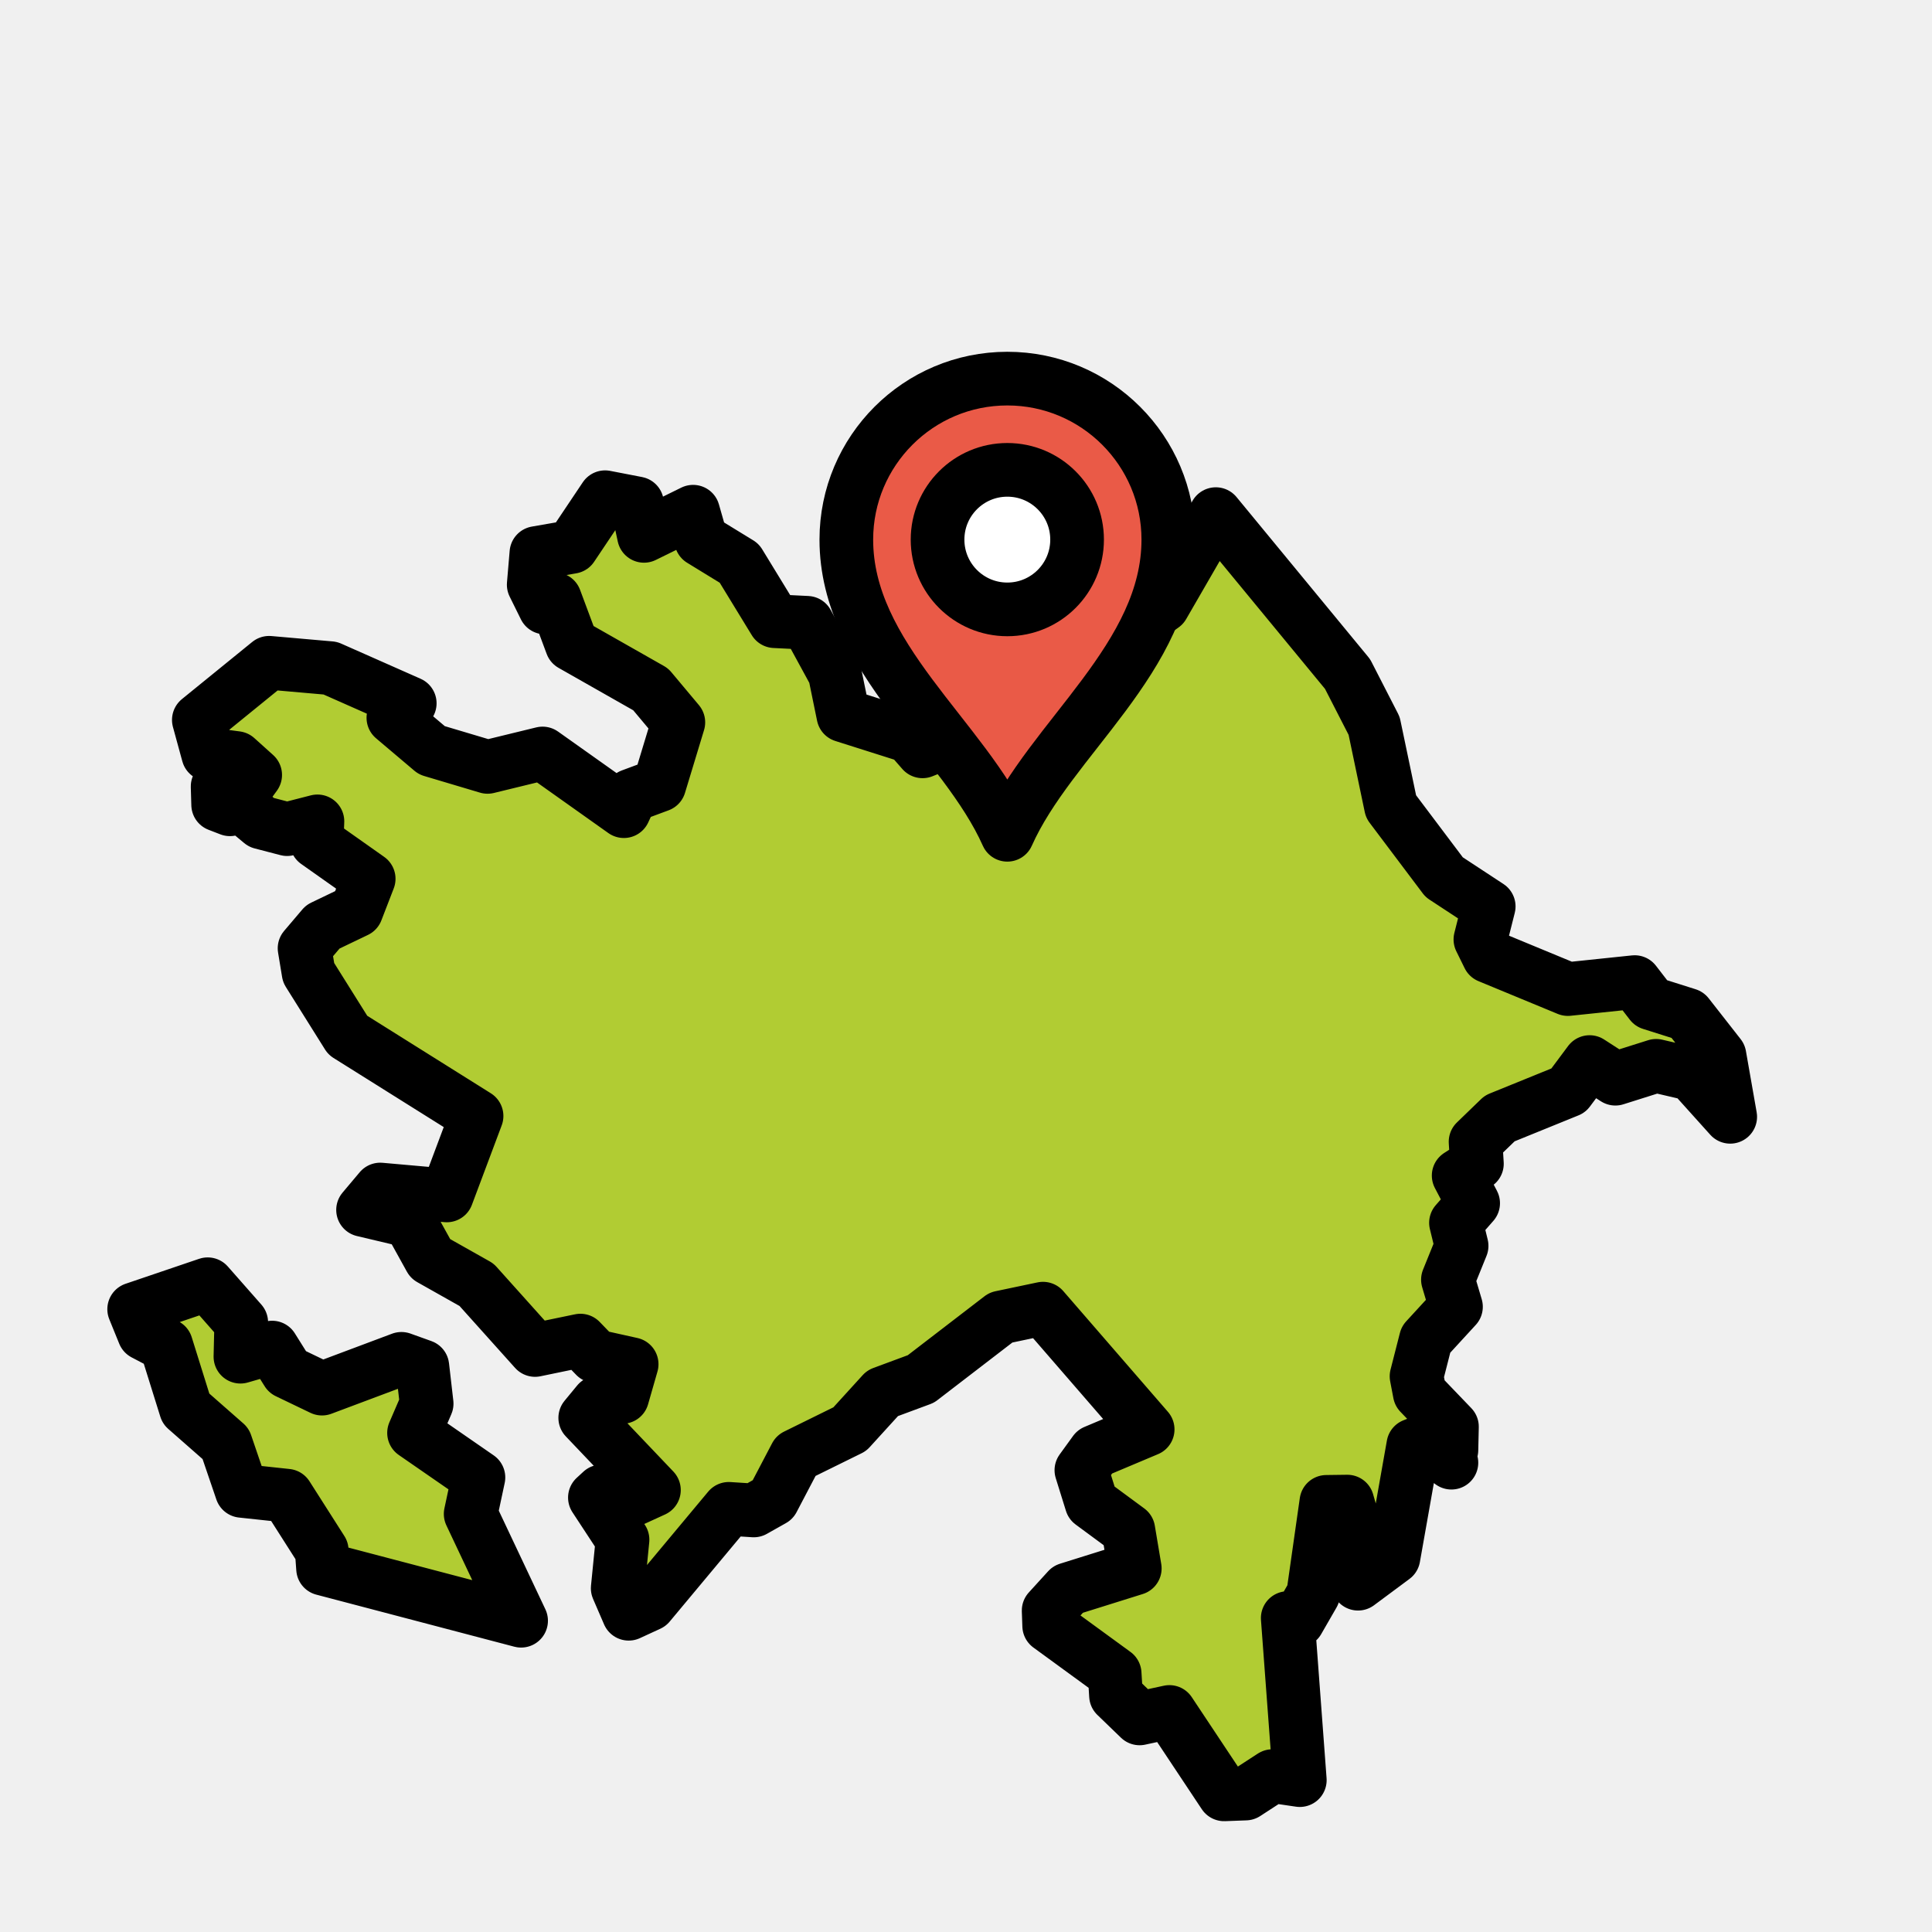
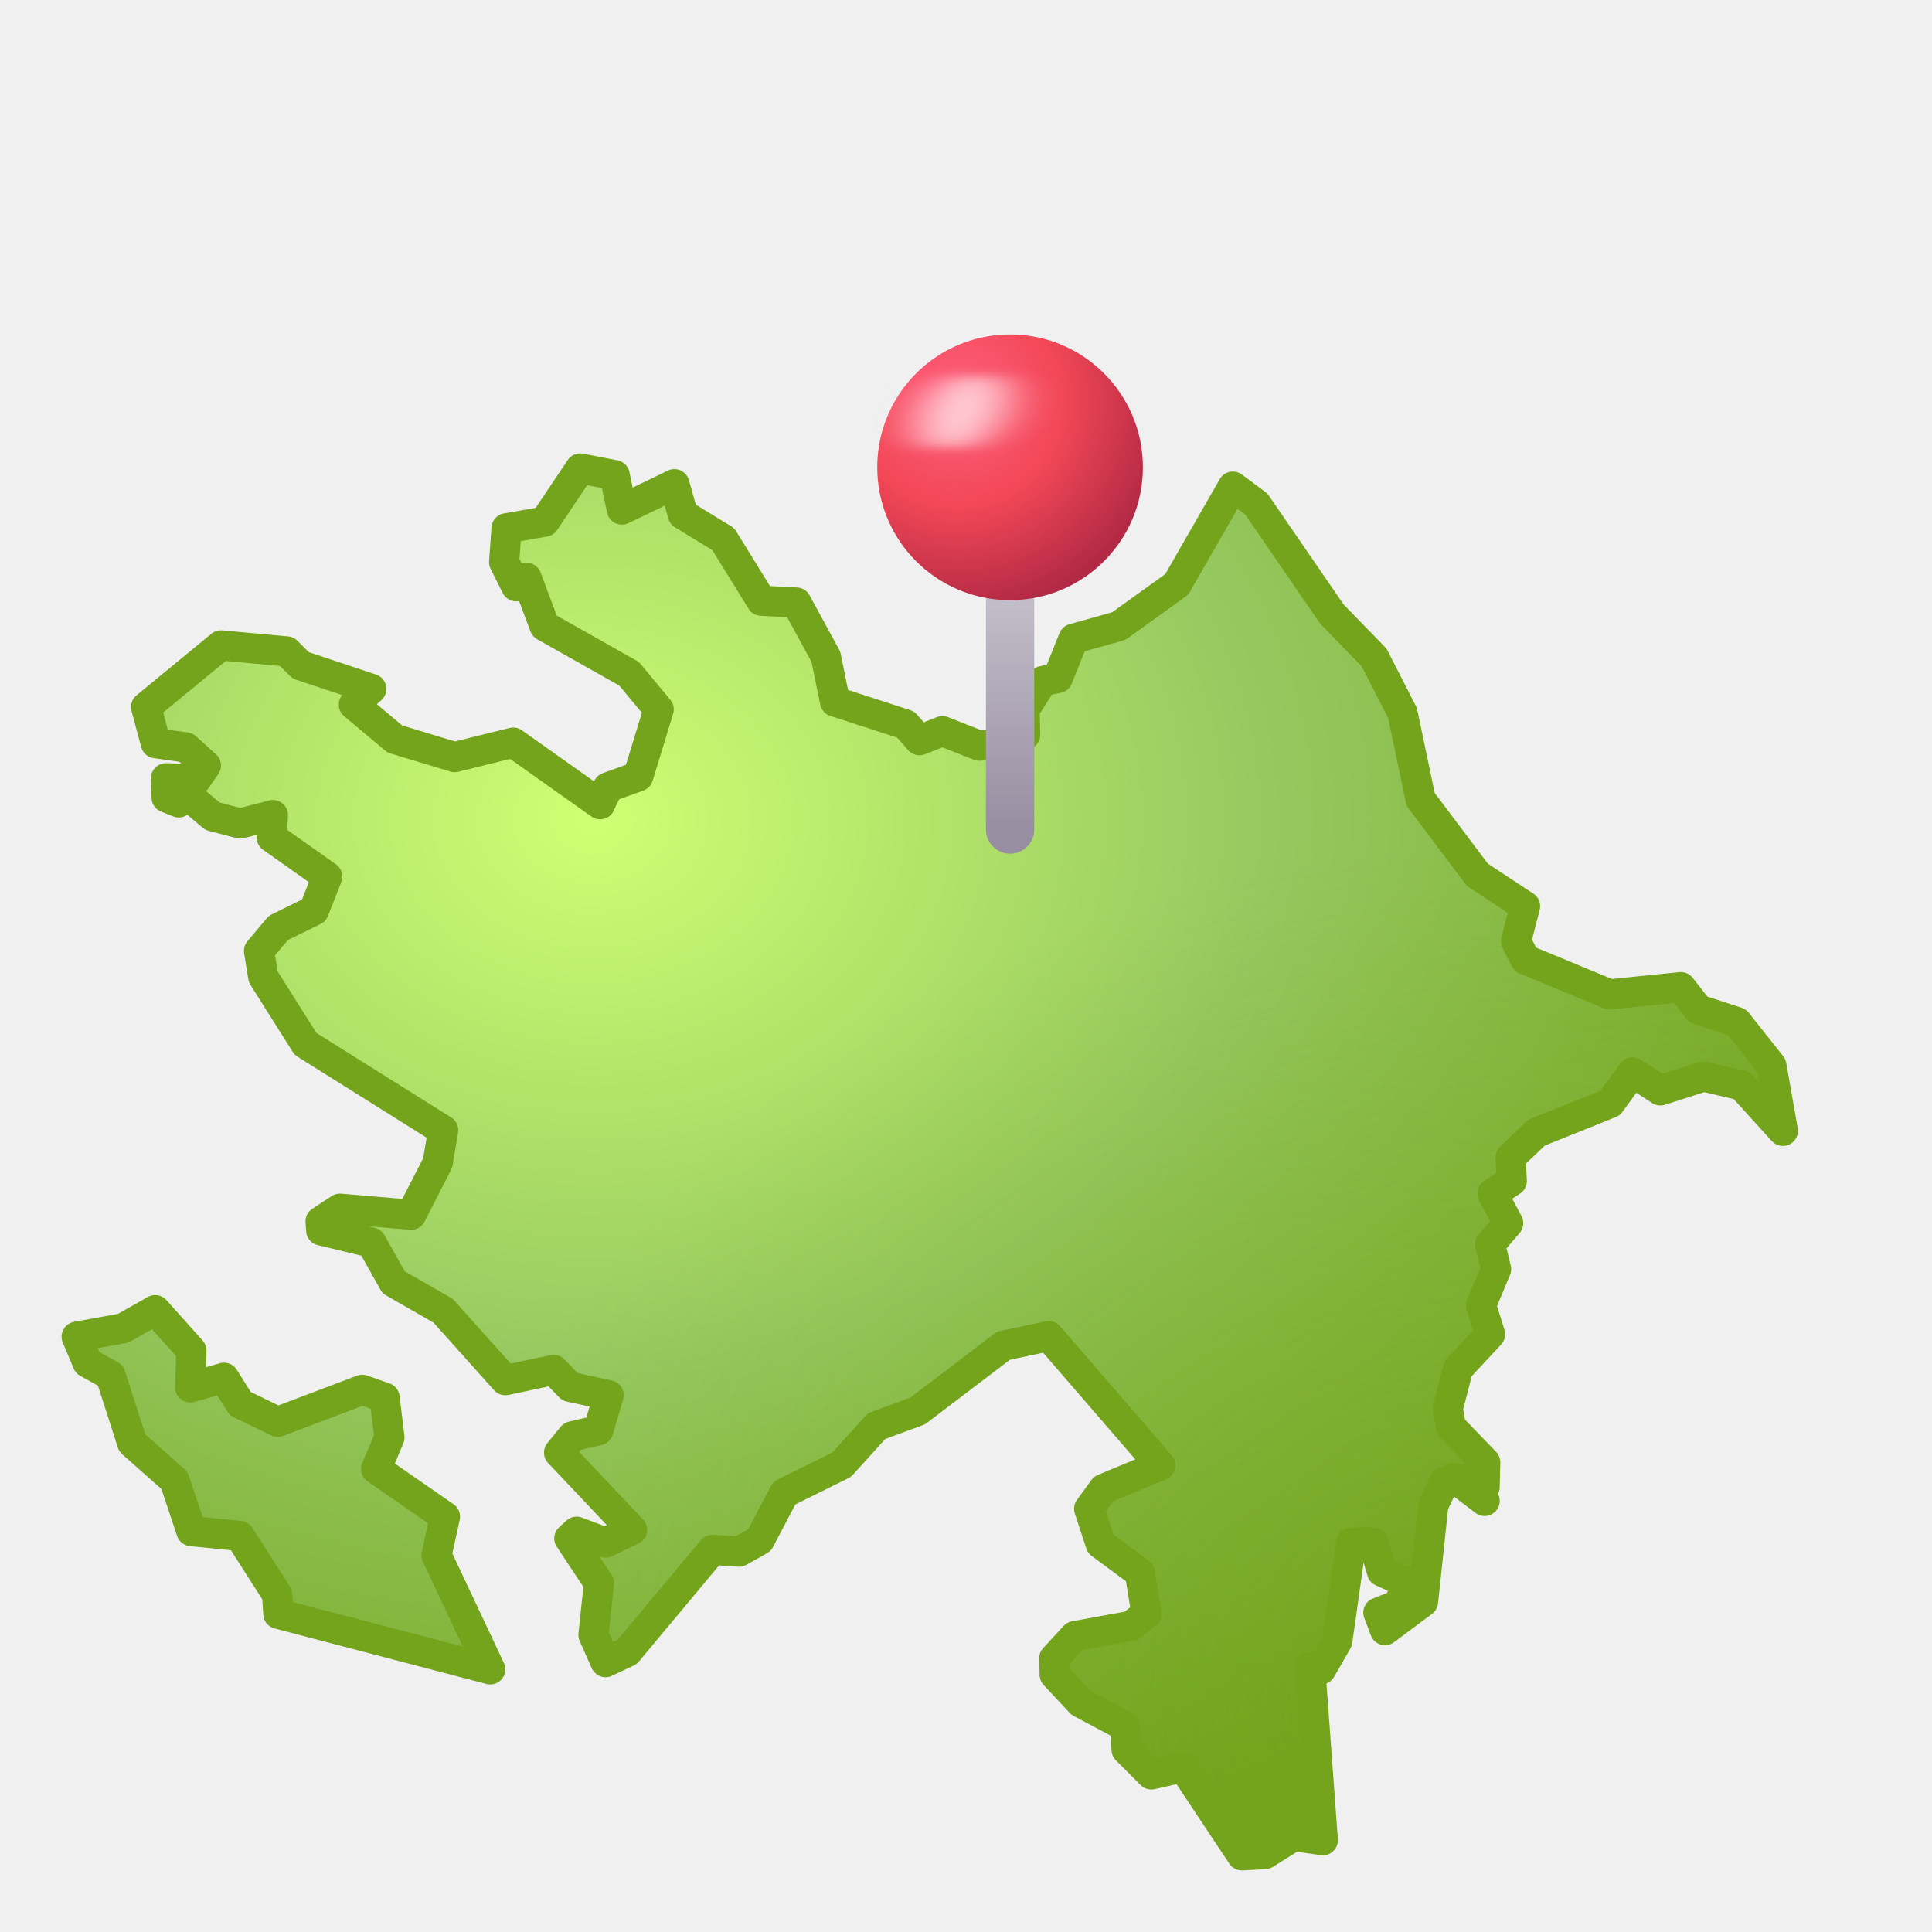
- <svg xmlns="http://www.w3.org/2000/svg" viewBox="0 0 72 72">
-   <path d="M7.41,26.83 L10.03,24.7 L12.31,24.9 L15.27,26.21 L14.66,26.75 L16.09,27.96 L18.17,28.58 L20.22,28.08 L23.25,30.23 L23.52,29.65 L24.57,29.26 L25.28,26.92 L24.25,25.69 L21.31,24.02 L20.68,22.33 L20.31,22.64 L19.89,21.79 L19.99,20.61 L21.31,20.38 L22.55,18.53 L23.74,18.76 L24,19.97 L25.83,19.07 L26.13,20.12 L27.55,20.99 L28.87,23.15 L30.08,23.21 L31.11,25.1 L31.43,26.66 L33.89,27.44 L34.38,28 L35.18,27.68 L37.36,28.1 L38.06,27.82 L38.03,26.93 L38.68,25.93 L39.19,25.84 L39.74,24.47 L41.32,24.02 L43.34,22.57 L45.31,19.16 L50.22,25.12 L51.21,27.05 L51.84,30.06 L53.82,32.69 L55.48,33.78 L55.17,35.01 L55.48,35.64 L58.43,36.86 L60.92,36.6 L61.53,37.39 L62.89,37.82 L64.08,39.34 L64.48,41.62 L63.05,40.03 L61.72,39.72 L60.2,40.2 L59.24,39.58 L58.45,40.64 L55.89,41.68 L54.99,42.55 L55.04,43.37 L54.36,43.81 L54.9,44.84 L54.26,45.57 L54.47,46.43 L53.96,47.69 L54.26,48.7 L53.14,49.92 L52.79,51.29 L52.91,51.92 L54.11,53.17 L54.09,54.04 L53.66,53.66 L54.09,54.51 L53.02,53.72 L52.67,53.86 L51.93,58.04 L50.61,59.02 L50.37,58.41 L51.1,58.12 L51.34,57.36 L50.5,56.97 L50.21,55.96 L49.43,55.97 L48.94,59.41 L48.37,60.4 L47.99,60.3 L48.44,66.34 L47.42,66.19 L46.42,66.84 L45.62,66.87 L43.58,63.8 L42.47,64.04 L41.59,63.19 L41.54,62.37 L39.1,60.59 L39.08,60.02 L39.8,59.23 L42.29,58.45 L42.05,57.02 L40.68,56.01 L40.3,54.79 L40.8,54.1 L42.77,53.27 L38.87,48.77 L37.3,49.1 L34.32,51.39 L32.89,51.92 L31.67,53.26 L29.66,54.25 L28.8,55.89 L28.09,56.29 L27.16,56.23 L24.19,59.79 L23.43,60.14 L23.02,59.19 L23.2,57.38 L22.17,55.81 L22.42,55.58 L23.43,55.96 L24.37,55.53 L21.81,52.84 L22.28,52.27 L23.19,52.06 L23.54,50.84 L22.19,50.54 L21.63,49.96 L19.94,50.31 L17.76,47.88 L16.04,46.91 L15.26,45.5 L13.53,45.09 L14.17,44.33 L16.65,44.55 L17.76,41.59 L12.96,38.58 L11.5,36.25 L11.35,35.34 L12.03,34.54 L13.28,33.94 L13.74,32.75 L11.8,31.38 L11.83,30.61 L10.7,30.9 L9.74,30.65 L8.66,29.75 L8.57,30.16 L8.13,29.99 L8.11,29.31 L9.16,29.36 L9.51,28.88 L8.81,28.25 L7.76,28.11 Z M19.42,60.4 L12.04,58.46 L11.99,57.78 L10.69,55.74 L9.01,55.56 L8.41,53.8 L6.93,52.5 L6.19,50.13 L5.37,49.7 L5,48.79 L7.74,47.86 L8.99,49.28 L8.96,50.56 L10.14,50.22 L10.71,51.13 L12,51.75 L14.96,50.64 L15.74,50.92 L15.9,52.31 L15.43,53.4 L17.83,55.06 L17.54,56.42 Z" fill="#B1CC33" fill-rule="evenodd" stroke="#000" stroke-width="2" stroke-linejoin="round" stroke-linecap="round" />
-   <g transform="translate(37.54 31.11)">
-     <path d="M0,0 C-1.6,-3.6 -6,-6.6 -6,-11 A6,6 0 1 1 6,-11 C6,-6.6 1.6,-3.6 0,0 Z" fill="#EA5A47" stroke="#000" stroke-width="2" stroke-linejoin="round" stroke-linecap="round" />
-     <circle cx="0" cy="-11" r="2.6" fill="#FFF" stroke="#000" stroke-width="2" />
+ <svg xmlns="http://www.w3.org/2000/svg" width="32" height="32" viewBox="0 0 32 32" fill="none">
+   <defs>
+     <radialGradient id="qebele_land" cx="0.3" cy="0.25" r="0.8">
+       <stop offset="0" stop-color="#CFFF73" />
+       <stop offset="0.5" stop-color="#96C860" />
+       <stop offset="1" stop-color="#74A41C" />
+     </radialGradient>
+     <radialGradient id="qebele_shade" cx="0.85" cy="0.9" r="0.7">
+       <stop offset="0" stop-color="#74A41C" stop-opacity="0.6" />
+       <stop offset="0.9" stop-color="#74A41C" stop-opacity="0" />
+     </radialGradient>
+     <linearGradient id="qebele_needle" x1="0" y1="0" x2="0" y2="-3.8" gradientUnits="userSpaceOnUse">
+       <stop offset="0" stop-color="#988EA1" />
+       <stop offset="1" stop-color="#C2BDC9" />
+     </linearGradient>
+     <radialGradient id="qebele_head" cx="0.3" cy="0.25" r="0.8">
+       <stop offset="0" stop-color="#FF6180" />
+       <stop offset="0.5" stop-color="#F24756" />
+       <stop offset="1" stop-color="#B22945" />
+     </radialGradient>
+     <filter id="qebele_blur" x="-1" y="-1" width="3" height="3">
+       <feGaussianBlur stdDeviation="0.3" />
+     </filter>
+   </defs>
+   <path d="M2.42,11.71 L3.66,10.69 L4.75,10.79 L4.98,11.02 L6.15,11.41 L5.86,11.67 L6.54,12.24 L7.53,12.54 L8.5,12.3 L9.94,13.32 L10.07,13.04 L10.57,12.86 L10.91,11.75 L10.42,11.16 L9.02,10.37 L8.72,9.57 L8.55,9.71 L8.35,9.31 L8.39,8.75 L9.02,8.64 L9.61,7.76 L10.18,7.87 L10.3,8.44 L11.17,8.02 L11.31,8.52 L11.98,8.93 L12.61,9.95 L13.19,9.98 L13.68,10.88 L13.83,11.62 L15,12 L15.23,12.26 L15.61,12.11 L16.22,12.35 L16.65,12.31 L16.98,12.17 L16.97,11.75 L17.27,11.28 L17.52,11.23 L17.78,10.58 L18.53,10.37 L19.49,9.68 L20.42,8.06 L20.81,8.35 L22.06,10.17 L22.76,10.89 L23.23,11.81 L23.53,13.24 L24.47,14.49 L25.26,15.01 L25.11,15.59 L25.26,15.89 L26.66,16.47 L27.84,16.35 L28.13,16.72 L28.77,16.93 L29.34,17.65 L29.53,18.73 L28.85,17.98 L28.22,17.83 L27.5,18.06 L27.04,17.76 L26.67,18.27 L25.45,18.76 L25.02,19.17 L25.04,19.56 L24.72,19.77 L24.98,20.26 L24.68,20.61 L24.78,21.02 L24.53,21.62 L24.68,22.1 L24.15,22.67 L23.98,23.33 L24.03,23.63 L24.6,24.22 L24.59,24.63 L24.39,24.45 L24.59,24.86 L24.09,24.48 L23.92,24.55 L23.74,24.93 L23.57,26.53 L22.94,27 L22.83,26.71 L23.18,26.57 L23.29,26.21 L22.89,26.03 L22.75,25.55 L22.38,25.55 L22.15,27.18 L21.88,27.65 L21.7,27.61 L21.91,30.48 L21.43,30.41 L20.95,30.71 L20.57,30.73 L19.6,29.27 L19.07,29.39 L18.66,28.98 L18.63,28.59 L17.9,28.2 L17.47,27.74 L17.46,27.47 L17.8,27.1 L18.73,26.93 L18.99,26.73 L18.88,26.05 L18.23,25.57 L18.04,24.99 L18.28,24.66 L19.22,24.27 L17.37,22.13 L16.62,22.29 L15.2,23.37 L14.52,23.62 L13.94,24.26 L12.99,24.73 L12.58,25.51 L12.24,25.7 L11.8,25.67 L10.39,27.36 L10.03,27.53 L9.83,27.08 L9.92,26.22 L9.43,25.48 L9.55,25.37 L10.03,25.55 L10.47,25.34 L9.26,24.06 L9.48,23.79 L9.91,23.69 L10.08,23.11 L9.44,22.97 L9.17,22.69 L8.37,22.86 L7.34,21.71 L6.52,21.24 L6.15,20.58 L5.32,20.38 L5.31,20.23 L5.63,20.02 L6.81,20.12 L7.25,19.26 L7.34,18.72 L5.06,17.29 L4.36,16.18 L4.29,15.75 L4.61,15.37 L5.2,15.08 L5.42,14.52 L4.5,13.87 L4.52,13.5 L3.98,13.64 L3.52,13.52 L3.01,13.09 L2.96,13.29 L2.76,13.21 L2.75,12.89 L3.25,12.91 L3.41,12.68 L3.08,12.38 L2.58,12.31 Z M8.12,27.65 L4.61,26.73 L4.59,26.41 L3.97,25.44 L3.17,25.36 L2.89,24.52 L2.19,23.9 L1.83,22.78 L1.45,22.57 L1.27,22.14 L2.04,22 L2.57,21.7 L3.17,22.37 L3.15,22.98 L3.71,22.82 L3.98,23.25 L4.6,23.55 L6,23.02 L6.37,23.15 L6.45,23.81 L6.23,24.33 L7.37,25.12 L7.23,25.76 Z" fill="url(#qebele_land)" fill-rule="evenodd" />
+   <path d="M2.42,11.71 L3.66,10.69 L4.75,10.79 L4.98,11.02 L6.15,11.41 L5.86,11.67 L6.54,12.24 L7.53,12.54 L8.5,12.3 L9.94,13.32 L10.07,13.04 L10.57,12.86 L10.91,11.75 L10.42,11.16 L9.02,10.37 L8.72,9.57 L8.55,9.71 L8.35,9.31 L8.39,8.75 L9.02,8.64 L9.61,7.76 L10.18,7.87 L10.3,8.44 L11.17,8.02 L11.31,8.52 L11.98,8.93 L12.61,9.95 L13.19,9.98 L13.68,10.88 L13.83,11.62 L15,12 L15.23,12.26 L15.61,12.11 L16.22,12.35 L16.65,12.31 L16.98,12.17 L16.97,11.75 L17.27,11.28 L17.52,11.23 L17.78,10.58 L18.53,10.37 L19.49,9.68 L20.42,8.06 L20.81,8.35 L22.06,10.17 L22.76,10.89 L23.23,11.81 L23.53,13.24 L24.47,14.49 L25.26,15.01 L25.11,15.59 L25.26,15.89 L26.66,16.47 L27.84,16.35 L28.13,16.72 L28.77,16.93 L29.34,17.65 L29.53,18.73 L28.85,17.98 L28.22,17.83 L27.5,18.06 L27.04,17.76 L26.67,18.27 L25.45,18.76 L25.02,19.17 L25.04,19.56 L24.72,19.77 L24.98,20.26 L24.68,20.61 L24.78,21.02 L24.53,21.62 L24.68,22.1 L24.15,22.67 L23.98,23.33 L24.03,23.63 L24.6,24.22 L24.59,24.63 L24.39,24.45 L24.59,24.86 L24.09,24.48 L23.92,24.55 L23.74,24.93 L23.57,26.53 L22.94,27 L22.83,26.71 L23.18,26.57 L23.29,26.21 L22.89,26.03 L22.75,25.55 L22.38,25.55 L22.15,27.18 L21.88,27.65 L21.7,27.61 L21.91,30.48 L21.43,30.41 L20.95,30.71 L20.57,30.73 L19.6,29.27 L19.07,29.39 L18.66,28.98 L18.63,28.59 L17.9,28.2 L17.47,27.74 L17.46,27.47 L17.8,27.1 L18.73,26.93 L18.99,26.73 L18.88,26.05 L18.23,25.57 L18.04,24.99 L18.28,24.66 L19.22,24.27 L17.37,22.13 L16.62,22.29 L15.2,23.37 L14.52,23.62 L13.94,24.26 L12.99,24.73 L12.58,25.51 L12.24,25.7 L11.8,25.67 L10.39,27.36 L10.03,27.53 L9.83,27.08 L9.92,26.22 L9.43,25.48 L9.55,25.37 L10.03,25.55 L10.47,25.34 L9.26,24.06 L9.48,23.79 L9.91,23.69 L10.08,23.11 L9.44,22.97 L9.17,22.69 L8.37,22.86 L7.34,21.71 L6.52,21.24 L6.15,20.58 L5.32,20.38 L5.31,20.23 L5.63,20.02 L6.81,20.12 L7.25,19.26 L7.34,18.72 L5.06,17.29 L4.36,16.18 L4.29,15.75 L4.61,15.37 L5.2,15.08 L5.42,14.52 L4.5,13.87 L4.52,13.5 L3.98,13.64 L3.52,13.52 L3.01,13.09 L2.96,13.29 L2.76,13.21 L2.75,12.89 L3.25,12.91 L3.41,12.68 L3.08,12.38 L2.58,12.31 Z M8.12,27.65 L4.61,26.73 L4.59,26.41 L3.97,25.44 L3.17,25.36 L2.89,24.52 L2.19,23.9 L1.83,22.78 L1.45,22.57 L1.27,22.14 L2.04,22 L2.57,21.7 L3.17,22.37 L3.15,22.98 L3.71,22.82 L3.98,23.25 L4.6,23.55 L6,23.02 L6.37,23.15 L6.45,23.81 L6.23,24.33 L7.37,25.12 L7.23,25.76 Z" fill="url(#qebele_shade)" fill-rule="evenodd" stroke="#74A41C" stroke-width="0.5" stroke-linejoin="round" />
+   <g transform="translate(16.73 13.74)">
+     <path d="M0,0 L0,-3.8" stroke="url(#qebele_needle)" stroke-width="0.8" stroke-linecap="round" />
+     <circle cx="0" cy="-6" r="2.2" fill="url(#qebele_head)" />
+     <ellipse cx="-0.79" cy="-6.92" rx="0.79" ry="0.53" transform="rotate(-35 -0.79 -6.92)" fill="#FFE3E8" fill-opacity="0.85" filter="url(#qebele_blur)" />
  </g>
</svg>
